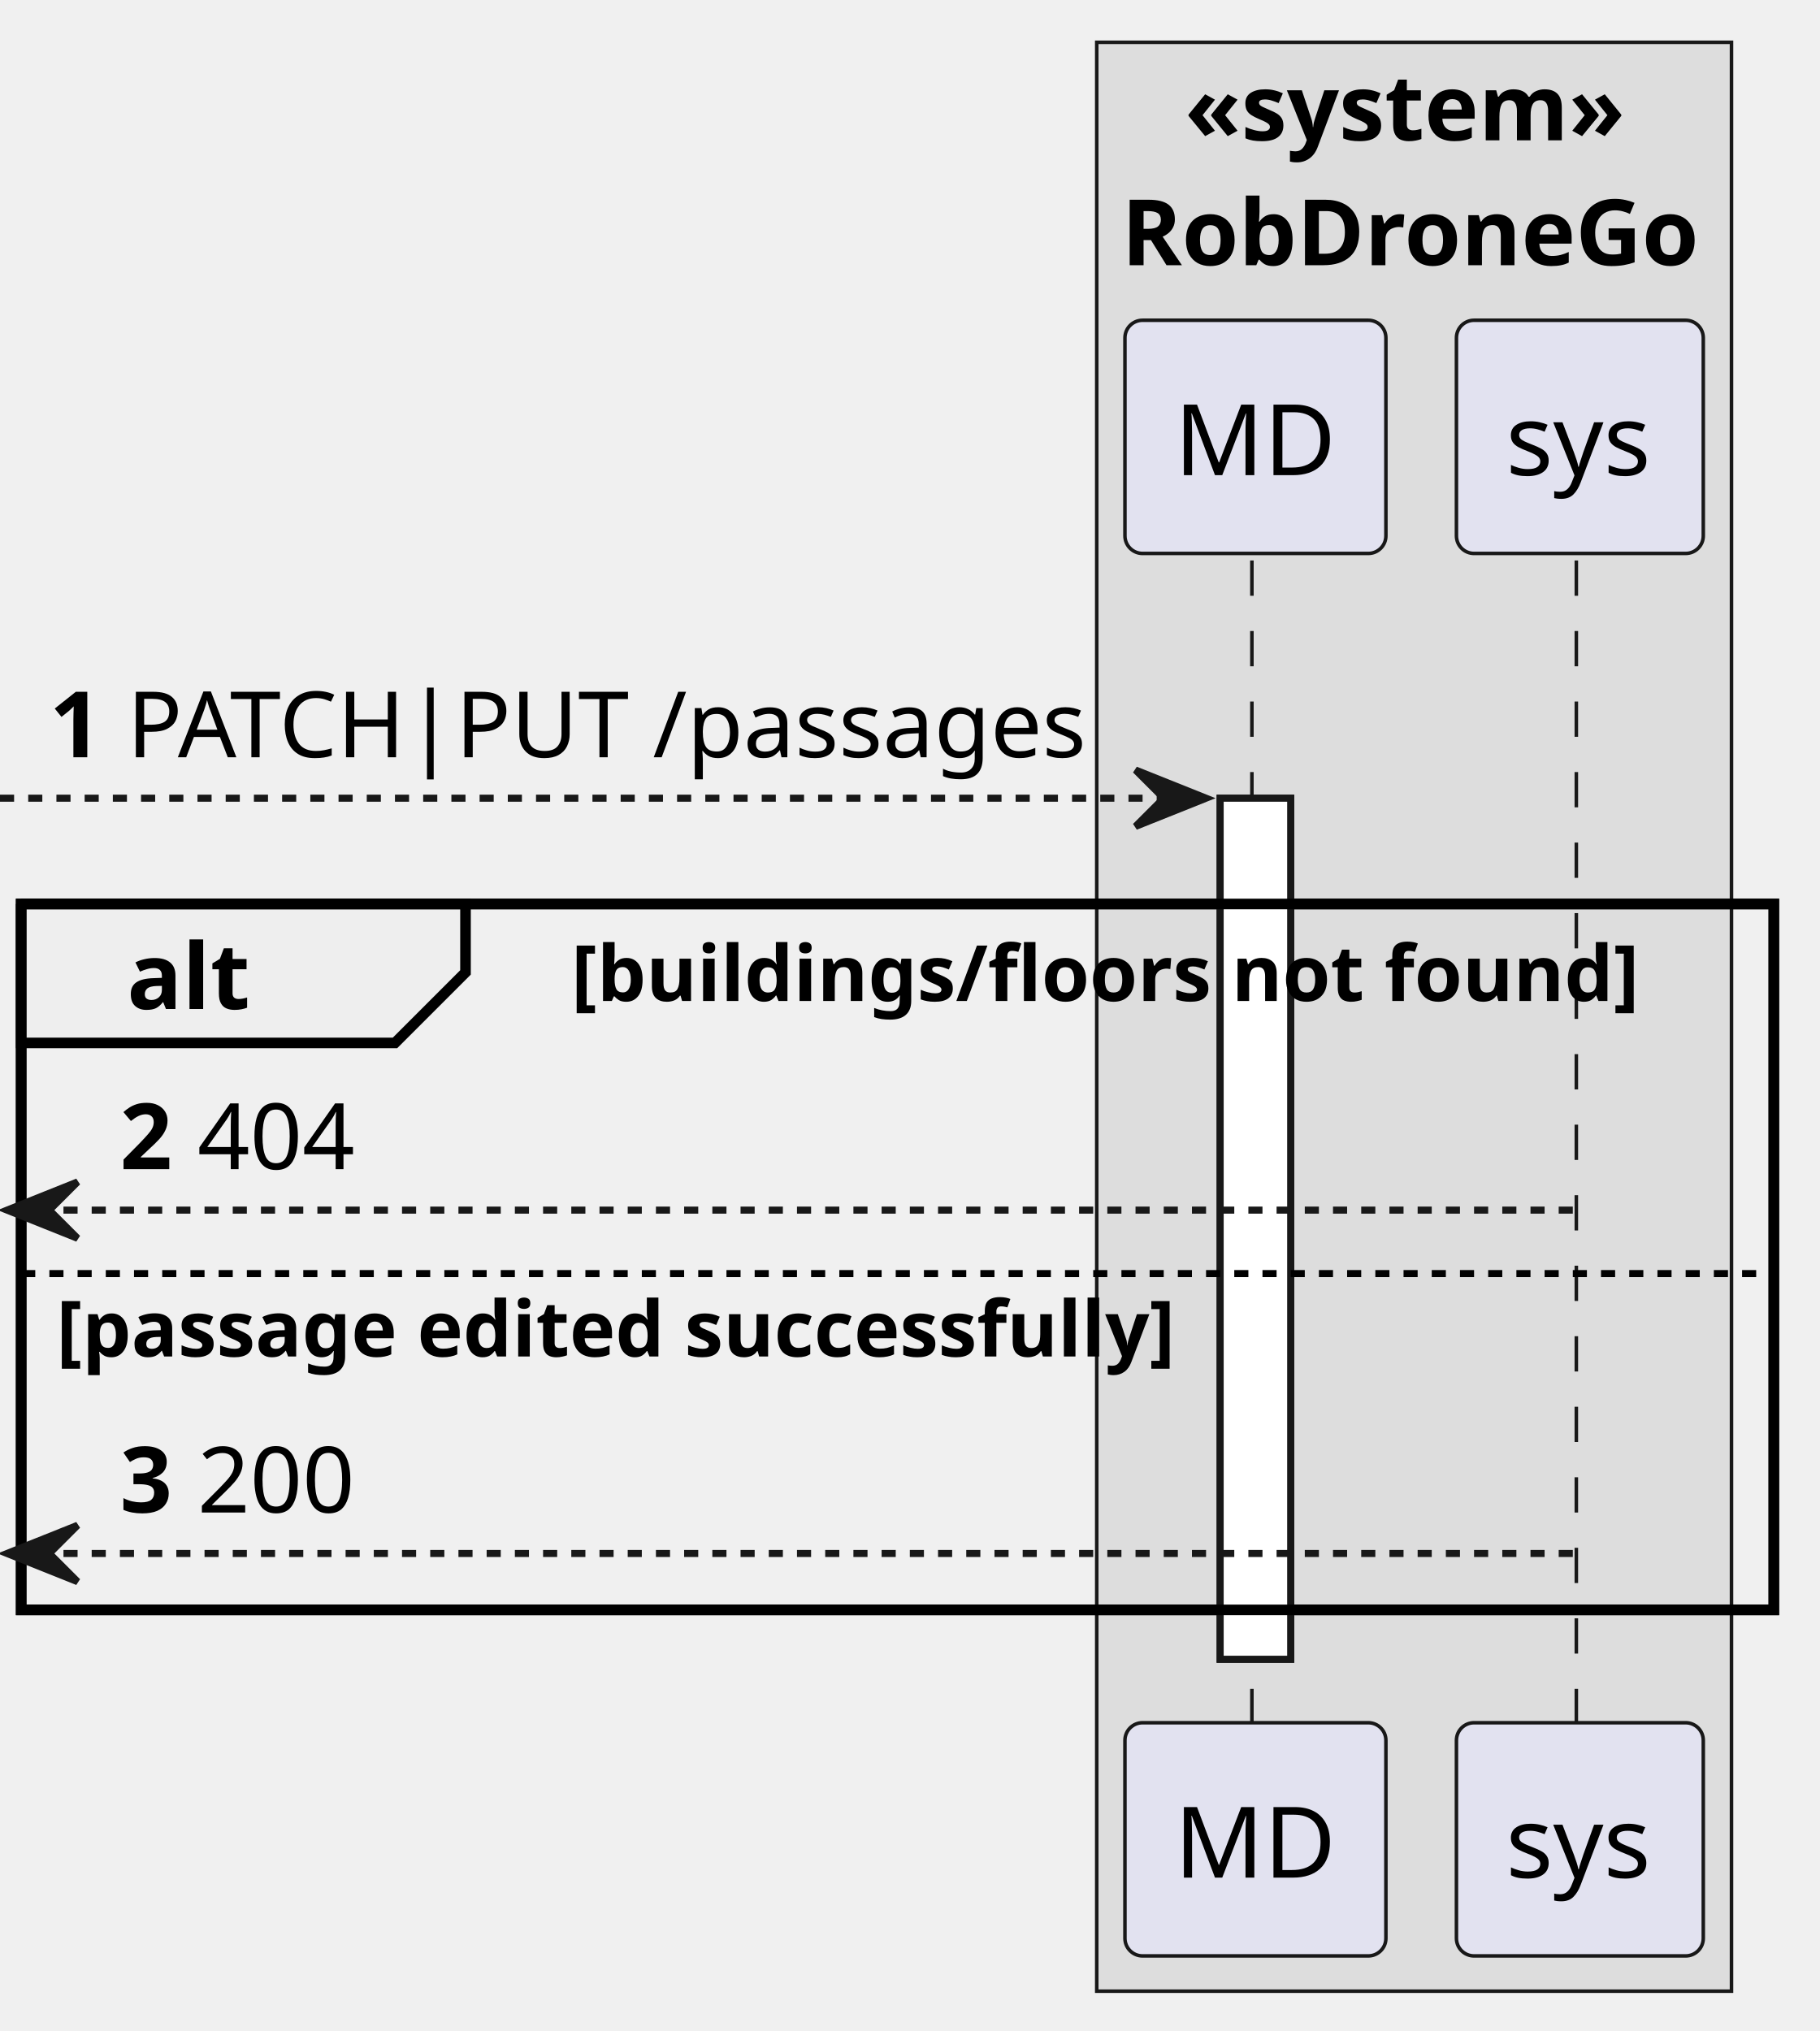
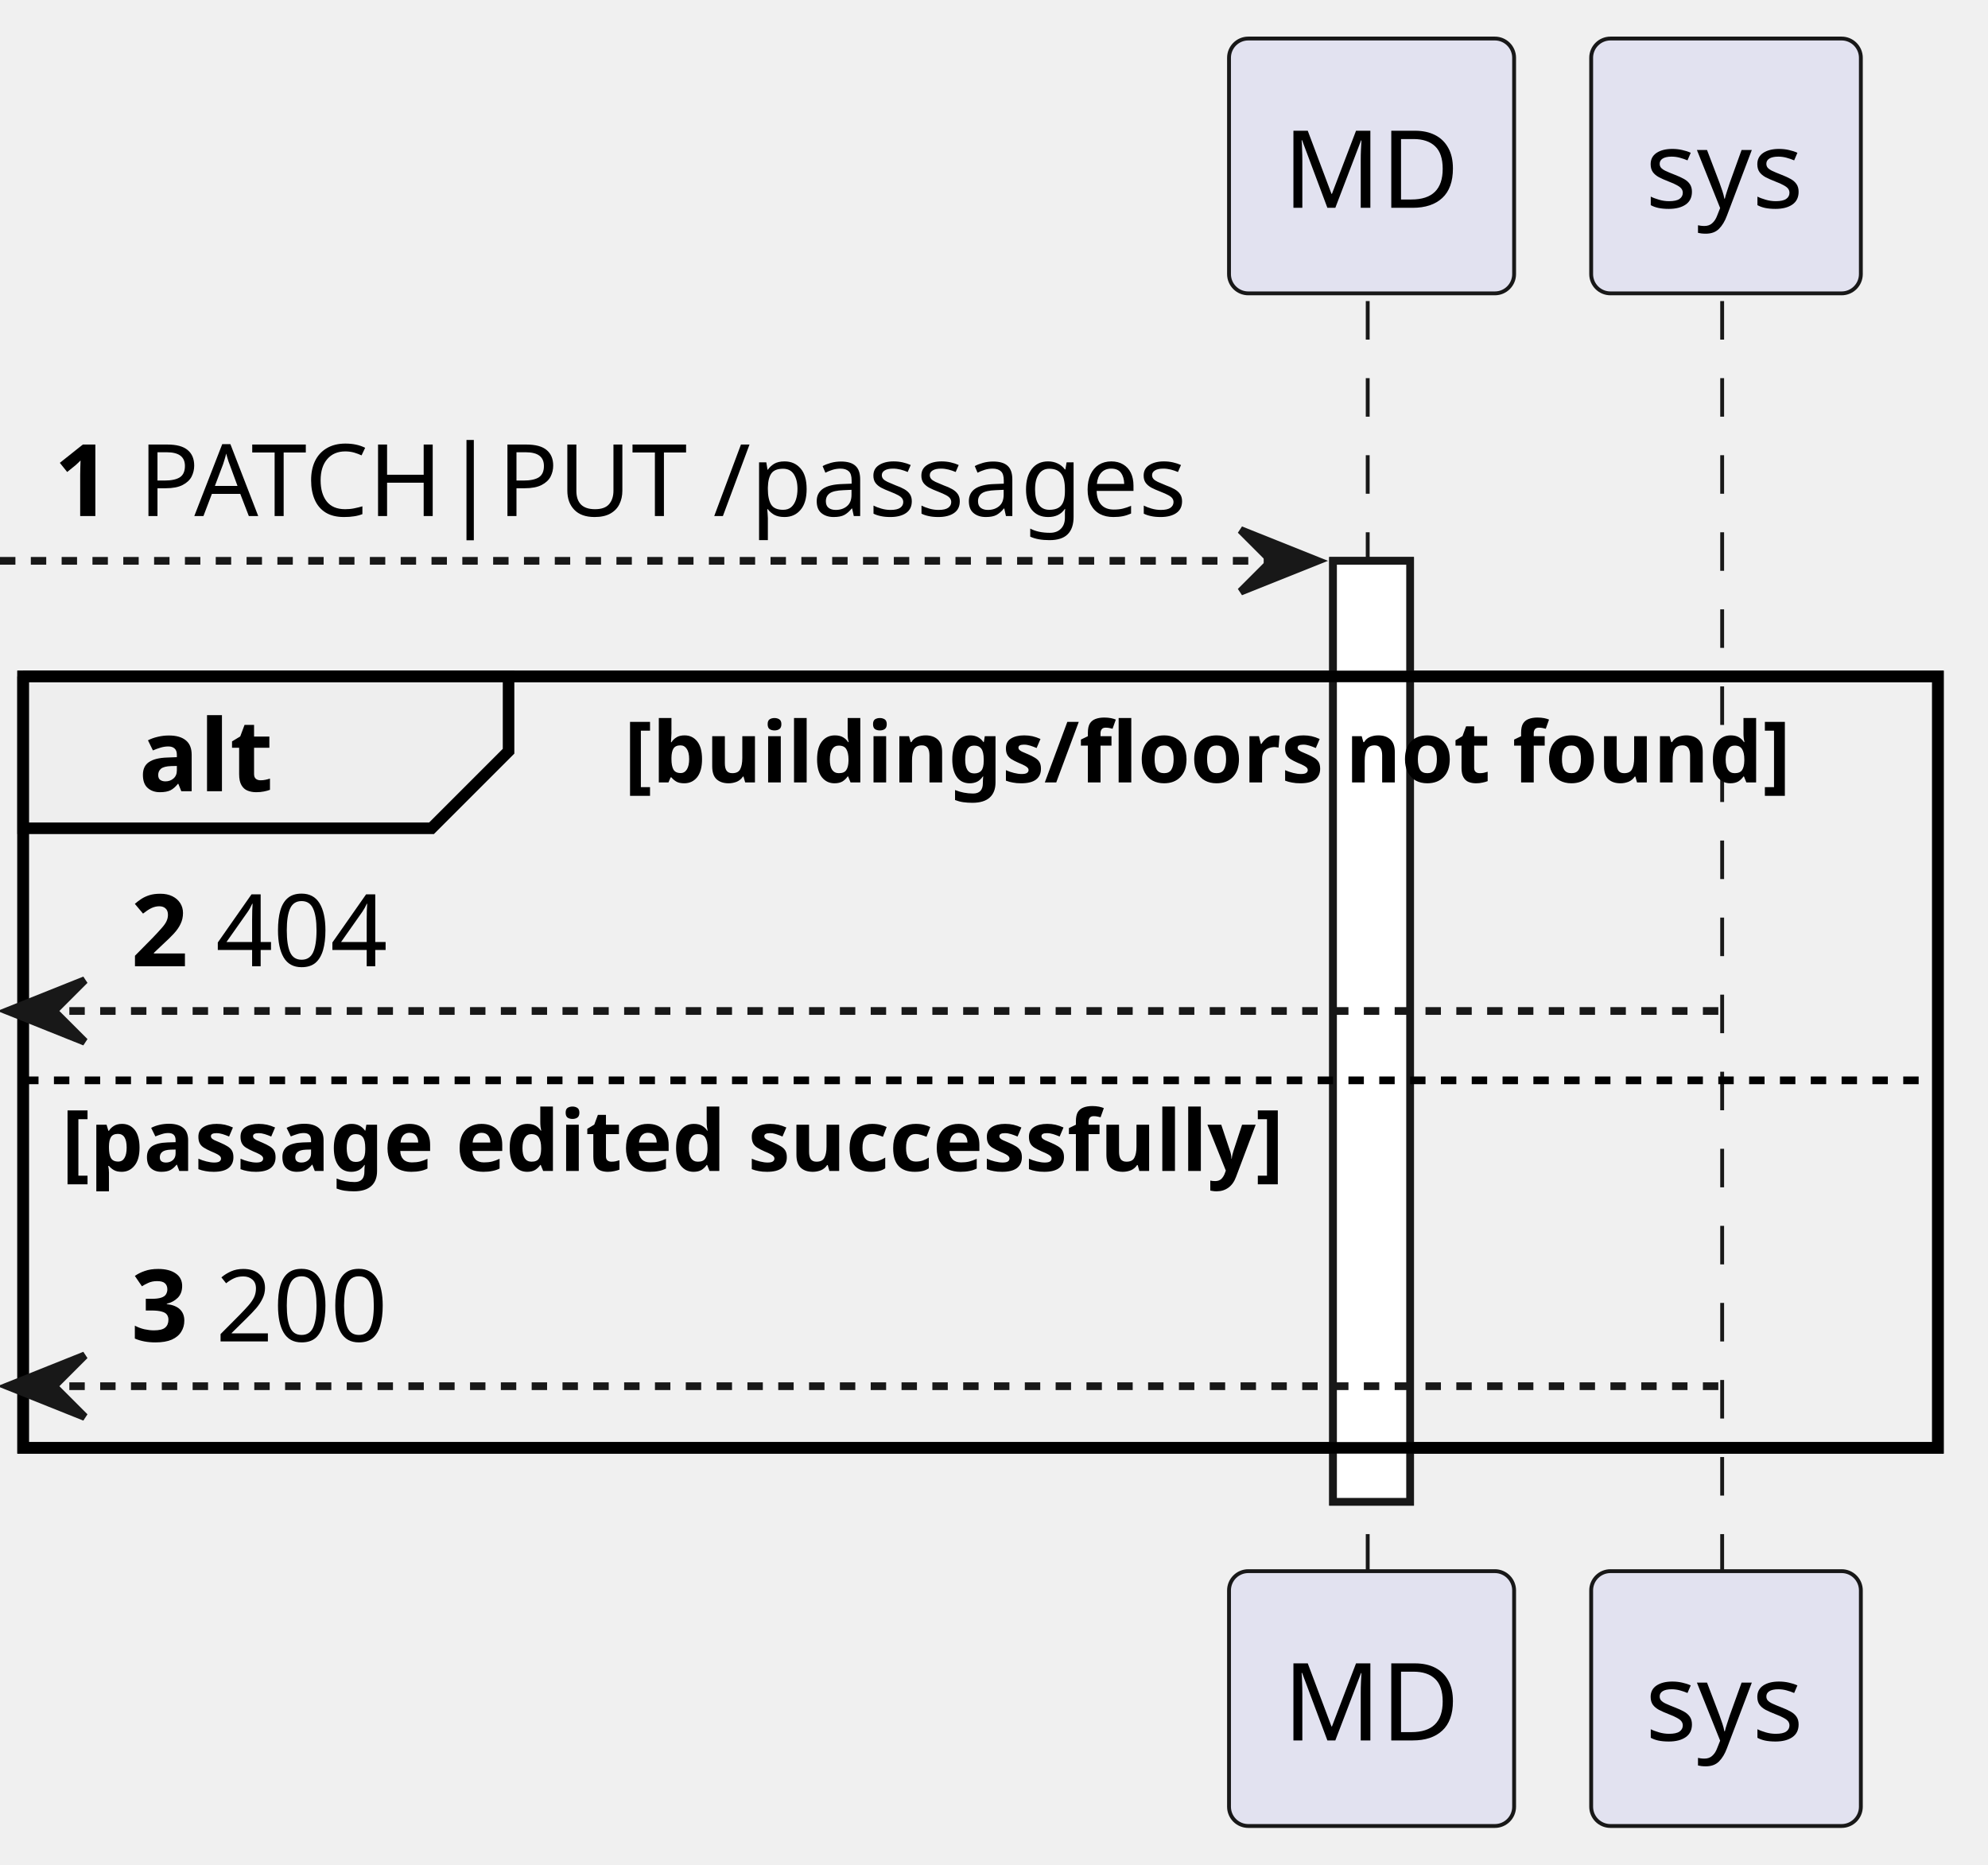
- <svg xmlns="http://www.w3.org/2000/svg" contentStyleType="text/css" height="288px" preserveAspectRatio="none" style="width:258px;height:288px;background:#FFFFFF;" version="1.1" viewBox="0 0 258 288" width="258px" zoomAndPan="magnify">
+ <svg xmlns="http://www.w3.org/2000/svg" contentStyleType="text/css" height="242px" preserveAspectRatio="none" style="width:258px;height:242px;background:#FFFFFF;" version="1.1" viewBox="0 0 258 242" width="258px" zoomAndPan="magnify">
  <defs />
  <g>
-     <rect fill="#DDDDDD" height="276.354" style="stroke:#181818;stroke-width:0.5;" width="90" x="155.5" y="6" />
-     <text fill="#000000" font-family="sans-serif" font-size="13" font-weight="bold" lengthAdjust="spacing" textLength="62" x="168" y="19.897">«system»</text>
-     <text fill="#000000" font-family="sans-serif" font-size="13" font-weight="bold" lengthAdjust="spacing" textLength="83" x="159" y="37.603">RobDroneGo</text>
-     <rect fill="#FFFFFF" height="122.1" style="stroke:#181818;stroke-width:1.0;" width="10" x="173" y="113.186" />
-     <rect fill="none" height="100.1" style="stroke:#000000;stroke-width:1.5;" width="248.5" x="3" y="128.186" />
-     <line style="stroke:#181818;stroke-width:0.5;stroke-dasharray:5.0,5.0;" x1="177.5" x2="177.5" y1="79.48" y2="245.286" />
-     <line style="stroke:#181818;stroke-width:0.5;stroke-dasharray:5.0,5.0;" x1="223.5" x2="223.5" y1="79.48" y2="245.286" />
-     <rect fill="#E2E2F0" height="33.068" rx="2.5" ry="2.5" style="stroke:#181818;stroke-width:0.5;" width="37" x="159.5" y="45.412" />
-     <text fill="#000000" font-family="sans-serif" font-size="14" lengthAdjust="spacing" textLength="23" x="166.5" y="67.378">MD</text>
-     <rect fill="#E2E2F0" height="33.068" rx="2.5" ry="2.5" style="stroke:#181818;stroke-width:0.5;" width="37" x="159.5" y="244.286" />
-     <text fill="#000000" font-family="sans-serif" font-size="14" lengthAdjust="spacing" textLength="23" x="166.5" y="266.252">MD</text>
-     <rect fill="#E2E2F0" height="33.068" rx="2.5" ry="2.5" style="stroke:#181818;stroke-width:0.5;" width="35" x="206.5" y="45.412" />
-     <text fill="#000000" font-family="sans-serif" font-size="14" lengthAdjust="spacing" textLength="21" x="213.5" y="67.378">sys</text>
-     <rect fill="#E2E2F0" height="33.068" rx="2.5" ry="2.5" style="stroke:#181818;stroke-width:0.5;" width="35" x="206.5" y="244.286" />
-     <text fill="#000000" font-family="sans-serif" font-size="14" lengthAdjust="spacing" textLength="21" x="213.5" y="266.252">sys</text>
-     <rect fill="#FFFFFF" height="122.1" style="stroke:#181818;stroke-width:1.0;" width="10" x="173" y="113.186" />
-     <polygon fill="#181818" points="161,109.186,171,113.186,161,117.186,165,113.186" style="stroke:#181818;stroke-width:1.0;" />
-     <line style="stroke:#181818;stroke-width:1.0;stroke-dasharray:2.0,2.0;" x1="0" x2="167" y1="113.186" y2="113.186" />
-     <text fill="#000000" font-family="sans-serif" font-size="13" font-weight="bold" lengthAdjust="spacing" textLength="7" x="7" y="107.377">1</text>
-     <text fill="#000000" font-family="sans-serif" font-size="13" lengthAdjust="spacing" textLength="136" x="18" y="107.377">PATCH|PUT /passages</text>
-     <path d="M3,128.186 L66,128.186 L66,137.892 L56,147.892 L3,147.892 L3,128.186 " fill="#EEEEEE" style="stroke:#000000;stroke-width:1.5;" />
-     <rect fill="none" height="100.1" style="stroke:#000000;stroke-width:1.5;" width="248.5" x="3" y="128.186" />
-     <text fill="#000000" font-family="sans-serif" font-size="13" font-weight="bold" lengthAdjust="spacing" textLength="18" x="18" y="143.083">alt</text>
-     <text fill="#000000" font-family="sans-serif" font-size="11" font-weight="bold" lengthAdjust="spacing" textLength="150" x="81" y="141.945">[buildings/floors not found]</text>
-     <polygon fill="#181818" points="11,167.598,1,171.598,11,175.598,7,171.598" style="stroke:#181818;stroke-width:1.0;" />
-     <line style="stroke:#181818;stroke-width:1.0;stroke-dasharray:2.0,2.0;" x1="5" x2="223" y1="171.598" y2="171.598" />
-     <text fill="#000000" font-family="sans-serif" font-size="13" font-weight="bold" lengthAdjust="spacing" textLength="7" x="17" y="165.789">2</text>
-     <text fill="#000000" font-family="sans-serif" font-size="13" lengthAdjust="spacing" textLength="21" x="28" y="165.789">404</text>
-     <line style="stroke:#000000;stroke-width:1.0;stroke-dasharray:2.0,2.0;" x1="3" x2="251.5" y1="180.598" y2="180.598" />
-     <text fill="#000000" font-family="sans-serif" font-size="11" font-weight="bold" lengthAdjust="spacing" textLength="159" x="8" y="192.357">[passage edited successfully]</text>
-     <polygon fill="#181818" points="11,216.286,1,220.286,11,224.286,7,220.286" style="stroke:#181818;stroke-width:1.0;" />
-     <line style="stroke:#181818;stroke-width:1.0;stroke-dasharray:2.0,2.0;" x1="5" x2="223" y1="220.286" y2="220.286" />
-     <text fill="#000000" font-family="sans-serif" font-size="13" font-weight="bold" lengthAdjust="spacing" textLength="7" x="17" y="214.477">3</text>
-     <text fill="#000000" font-family="sans-serif" font-size="13" lengthAdjust="spacing" textLength="21" x="28" y="214.477">200</text>
+     <rect fill="#FFFFFF" height="122.1" style="stroke:#181818;stroke-width:1.0;" width="10" x="173" y="72.774" />
+     <rect fill="none" height="100.1" style="stroke:#000000;stroke-width:1.5;" width="248.5" x="3" y="87.774" />
+     <line style="stroke:#181818;stroke-width:0.5;stroke-dasharray:5.0,5.0;" x1="177.5" x2="177.5" y1="39.068" y2="204.874" />
+     <line style="stroke:#181818;stroke-width:0.5;stroke-dasharray:5.0,5.0;" x1="223.5" x2="223.5" y1="39.068" y2="204.874" />
+     <rect fill="#E2E2F0" height="33.068" rx="2.5" ry="2.5" style="stroke:#181818;stroke-width:0.5;" width="37" x="159.5" y="5" />
+     <text fill="#000000" font-family="sans-serif" font-size="14" lengthAdjust="spacing" textLength="23" x="166.5" y="26.966">MD</text>
+     <rect fill="#E2E2F0" height="33.068" rx="2.5" ry="2.5" style="stroke:#181818;stroke-width:0.5;" width="37" x="159.5" y="203.874" />
+     <text fill="#000000" font-family="sans-serif" font-size="14" lengthAdjust="spacing" textLength="23" x="166.5" y="225.84">MD</text>
+     <rect fill="#E2E2F0" height="33.068" rx="2.5" ry="2.5" style="stroke:#181818;stroke-width:0.5;" width="35" x="206.5" y="5" />
+     <text fill="#000000" font-family="sans-serif" font-size="14" lengthAdjust="spacing" textLength="21" x="213.5" y="26.966">sys</text>
+     <rect fill="#E2E2F0" height="33.068" rx="2.5" ry="2.5" style="stroke:#181818;stroke-width:0.5;" width="35" x="206.5" y="203.874" />
+     <text fill="#000000" font-family="sans-serif" font-size="14" lengthAdjust="spacing" textLength="21" x="213.5" y="225.84">sys</text>
+     <rect fill="#FFFFFF" height="122.1" style="stroke:#181818;stroke-width:1.0;" width="10" x="173" y="72.774" />
+     <polygon fill="#181818" points="161,68.774,171,72.774,161,76.774,165,72.774" style="stroke:#181818;stroke-width:1.0;" />
+     <line style="stroke:#181818;stroke-width:1.0;stroke-dasharray:2.0,2.0;" x1="0" x2="167" y1="72.774" y2="72.774" />
+     <text fill="#000000" font-family="sans-serif" font-size="13" font-weight="bold" lengthAdjust="spacing" textLength="7" x="7" y="66.965">1</text>
+     <text fill="#000000" font-family="sans-serif" font-size="13" lengthAdjust="spacing" textLength="136" x="18" y="66.965">PATCH|PUT /passages</text>
+     <path d="M3,87.774 L66,87.774 L66,97.48 L56,107.48 L3,107.48 L3,87.774 " fill="#EEEEEE" style="stroke:#000000;stroke-width:1.5;" />
+     <rect fill="none" height="100.1" style="stroke:#000000;stroke-width:1.5;" width="248.5" x="3" y="87.774" />
+     <text fill="#000000" font-family="sans-serif" font-size="13" font-weight="bold" lengthAdjust="spacing" textLength="18" x="18" y="102.671">alt</text>
+     <text fill="#000000" font-family="sans-serif" font-size="11" font-weight="bold" lengthAdjust="spacing" textLength="150" x="81" y="101.533">[buildings/floors not found]</text>
+     <polygon fill="#181818" points="11,127.186,1,131.186,11,135.186,7,131.186" style="stroke:#181818;stroke-width:1.0;" />
+     <line style="stroke:#181818;stroke-width:1.0;stroke-dasharray:2.0,2.0;" x1="5" x2="223" y1="131.186" y2="131.186" />
+     <text fill="#000000" font-family="sans-serif" font-size="13" font-weight="bold" lengthAdjust="spacing" textLength="7" x="17" y="125.377">2</text>
+     <text fill="#000000" font-family="sans-serif" font-size="13" lengthAdjust="spacing" textLength="21" x="28" y="125.377">404</text>
+     <line style="stroke:#000000;stroke-width:1.0;stroke-dasharray:2.0,2.0;" x1="3" x2="251.5" y1="140.186" y2="140.186" />
+     <text fill="#000000" font-family="sans-serif" font-size="11" font-weight="bold" lengthAdjust="spacing" textLength="159" x="8" y="151.945">[passage edited successfully]</text>
+     <polygon fill="#181818" points="11,175.874,1,179.874,11,183.874,7,179.874" style="stroke:#181818;stroke-width:1.0;" />
+     <line style="stroke:#181818;stroke-width:1.0;stroke-dasharray:2.0,2.0;" x1="5" x2="223" y1="179.874" y2="179.874" />
+     <text fill="#000000" font-family="sans-serif" font-size="13" font-weight="bold" lengthAdjust="spacing" textLength="7" x="17" y="174.065">3</text>
+     <text fill="#000000" font-family="sans-serif" font-size="13" lengthAdjust="spacing" textLength="21" x="28" y="174.065">200</text>
  </g>
</svg>
